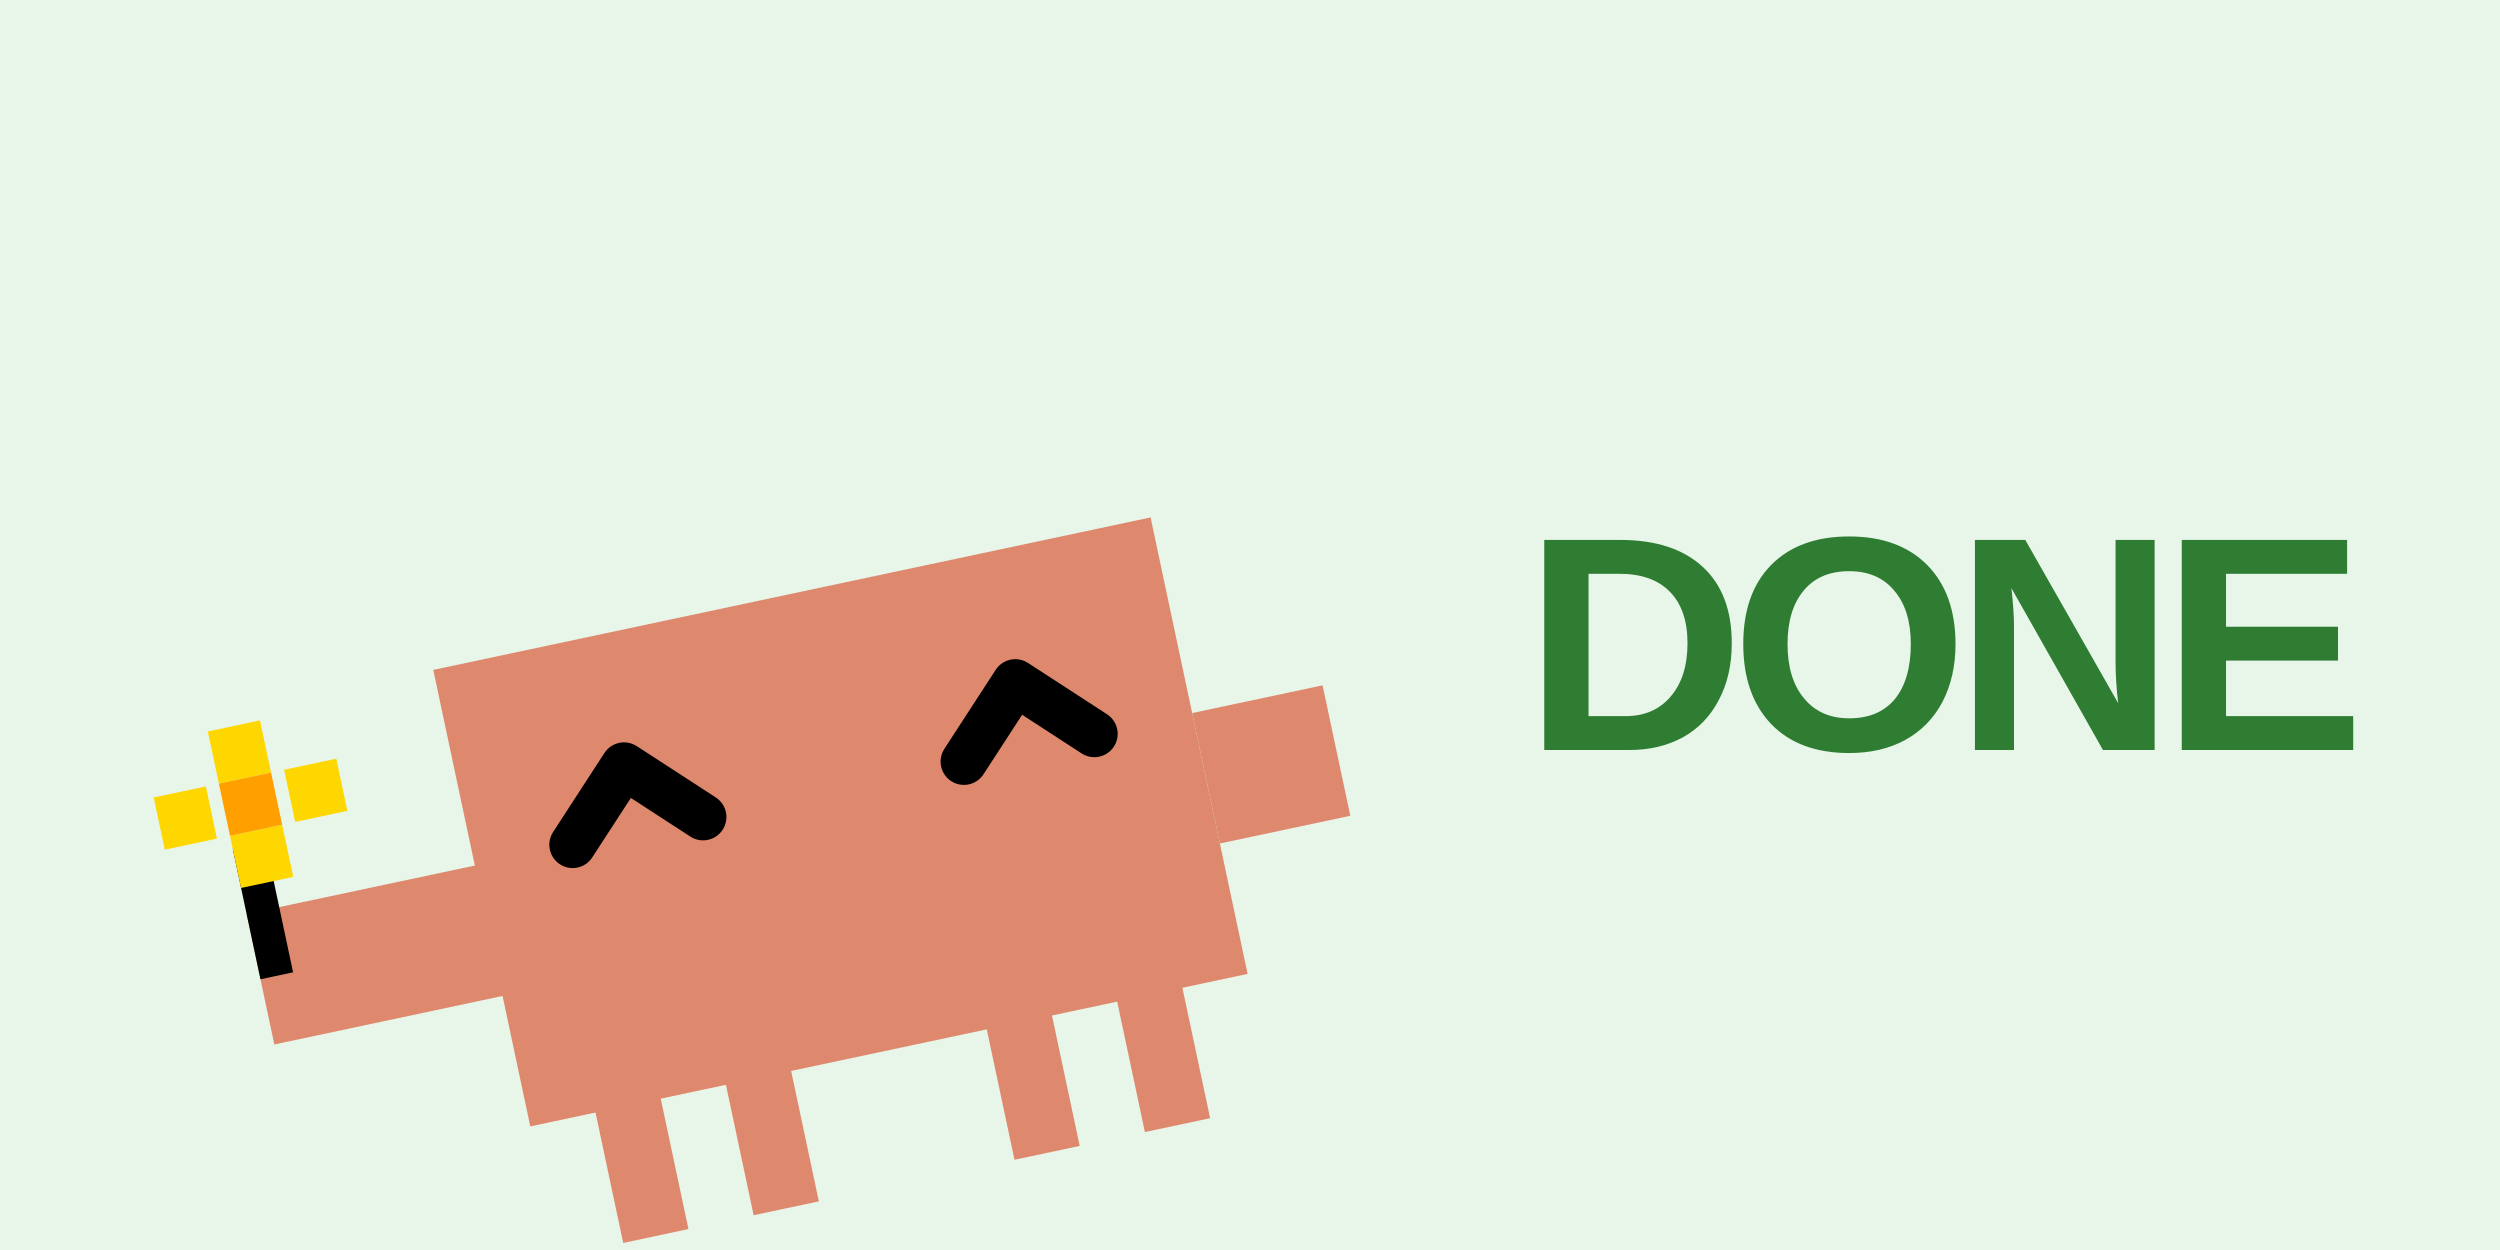
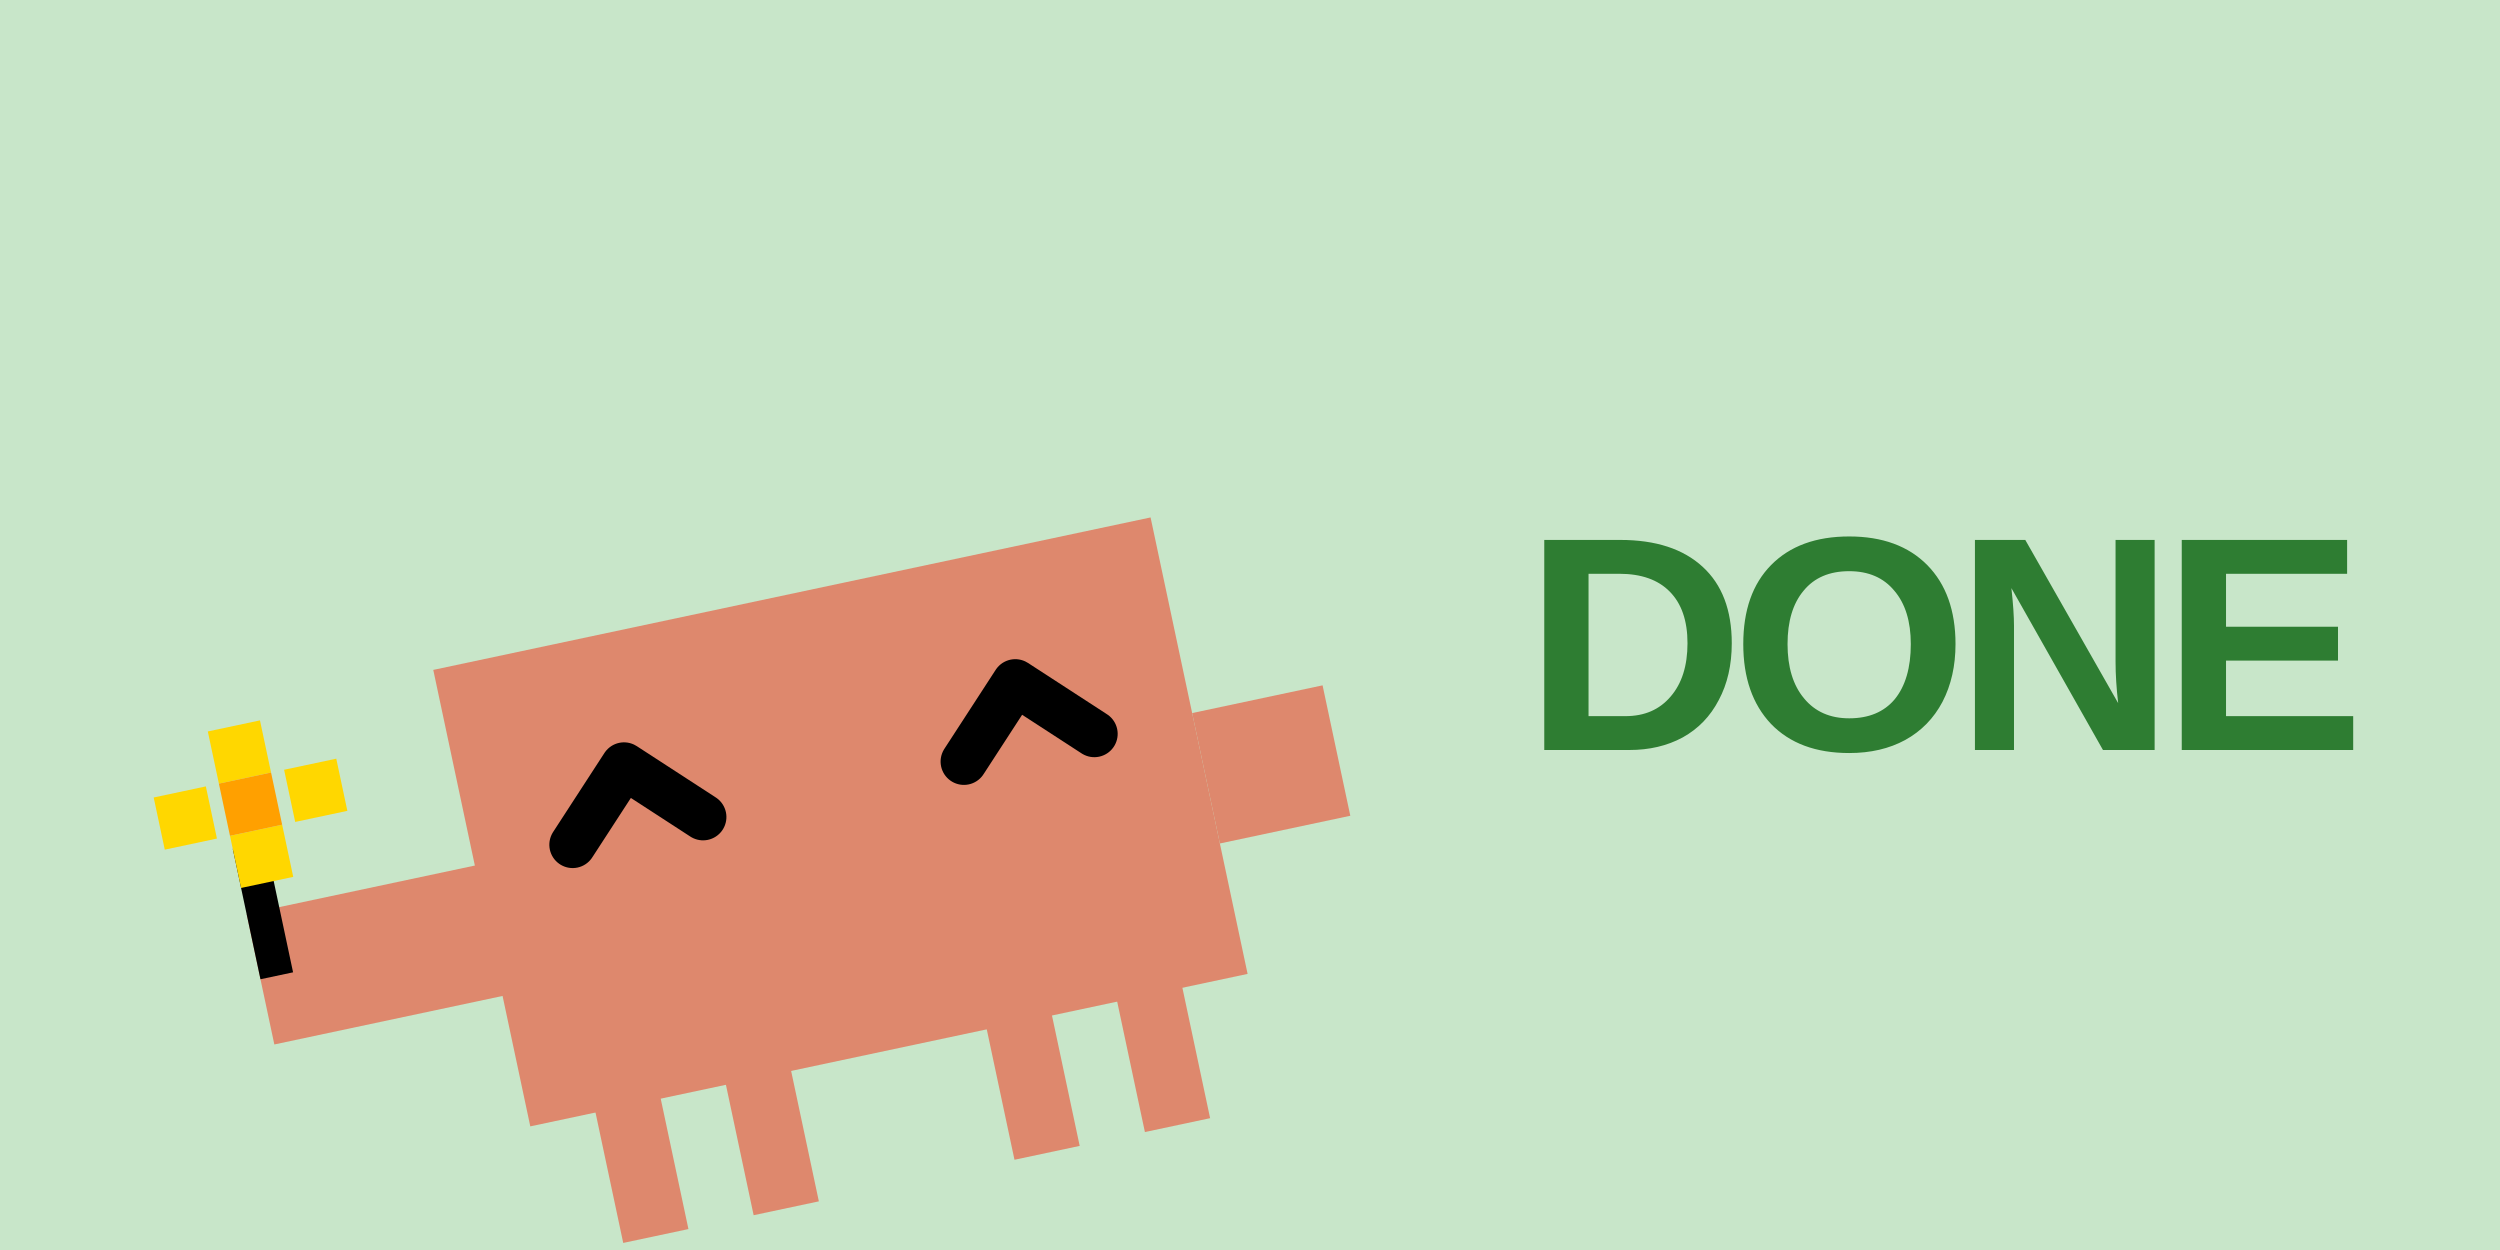
<svg xmlns="http://www.w3.org/2000/svg" viewBox="-15 -25 90 45">
  <defs>
    <style>
      .breathe-anim {
        transform-origin: 7.5px 13px;
        animation: breathe 3.2s infinite ease-in-out;
      }

      /* 开心挥手——快速来回挥 */
      .arm-happy {
        transform-origin: 2px 9px;
        animation: arm-happy-wave 0.4s infinite alternate ease-in-out;
      }

      /* ^^ 开心眯眼，偶尔完整眨一下 */
      .eyes-happy-blink {
        transform-origin: 7.5px 9px;
        animation: happy-blink 3s infinite ease-in-out;
      }

      /* 像素闪光：中心 + 4 个外围十字，各自错开闪烁 */
      .spark-center {
        opacity: 0;
        animation: flash-center 1.5s infinite step-end;
        animation-delay: var(--delay, 0s);
      }
      .spark-outer {
        opacity: 0;
        animation: flash-outer 1.5s infinite step-end;
        animation-delay: var(--delay, 0s);
      }

      /* DONE 标签：和其他状态一致的呼吸式闪烁 */
      .done-label {
        animation: done-pulse 3.2s ease-in-out infinite;
        transform-origin: 55px 0px;
      }

      @keyframes breathe {
        0%, 100% { transform: scale(1, 1) translate(0, 0); }
        50% { transform: scale(1.02, 0.98) translate(0, 0.5px); }
      }
      @keyframes arm-happy-wave {
        0% { transform: rotate(22deg); }
        100% { transform: rotate(-8deg); }
      }
      @keyframes happy-blink {
        0%, 12%, 30%, 42%, 100% { transform: scaleY(1); }
        6%  { transform: scaleY(0.1); }
        36% { transform: scaleY(0.1); }
      }
      @keyframes flash-center {
        0%   { opacity: 0; }
        10%  { opacity: 1; }
        30%  { opacity: 0; }
        100% { opacity: 0; }
      }
      @keyframes flash-outer {
        0%   { opacity: 0; }
        20%  { opacity: 1; }
        40%  { opacity: 0; }
        100% { opacity: 0; }
      }
      @keyframes done-pulse {
        0%, 100% { opacity: 1.0; }
        50%      { opacity: 0.65; }
      }
    </style>
    <g id="px-sparkle">
      <rect class="spark-center" x="-0.5" y="-0.5" width="1" height="1" />
      <path class="spark-outer" d="M -0.5,-1.5 h1 v1 h-1 z                                    M -0.5,0.5 h1 v1 h-1 z                                    M -1.5,-0.5 h1 v1 h-1 z                                    M 0.5,-0.5 h1 v1 h-1 z" />
    </g>
  </defs>
-   <rect x="-15" y="-25" width="90" height="45" fill="#E8F5E9" />
+   <rect x="-15" y="-25" width="90" height="45" fill="#C8E6C9" />
  <g transform="translate(0, -18.5) scale(2.4)">
    <g transform="rotate(-12, 7.5, 15)">
      <g fill="#DE886D">
        <rect x="3" y="11" width="1" height="4" />
        <rect x="5" y="11" width="1" height="4" />
        <rect x="9" y="11" width="1" height="4" />
        <rect x="11" y="11" width="1" height="4" />
      </g>
      <g id="body-js">
        <g class="breathe-anim">
          <rect x="2" y="6" width="11" height="7" fill="#DE886D" />
          <g class="arm-happy">
            <rect x="-1.5" y="9" width="4.5" height="2" fill="#DE886D" />
            <rect x="-1.5" y="8" width="0.5" height="2" fill="#000000" />
            <rect x="-2.5" y="7" width="0.8" height="0.8" fill="#FFD700" />
            <rect x="-0.5" y="7" width="0.8" height="0.8" fill="#FFD700" />
            <rect x="-1.5" y="6.2" width="0.8" height="0.8" fill="#FFD700" />
            <rect x="-1.5" y="7.8" width="0.8" height="0.8" fill="#FFD700" />
            <rect x="-1.5" y="7" width="0.8" height="0.8" fill="#FFA000" />
          </g>
          <rect x="13" y="9" width="2" height="2" fill="#DE886D" />
          <g class="eyes-happy-blink">
            <g fill="none" stroke="#000000" stroke-width="0.7" stroke-linecap="round" stroke-linejoin="round">
              <polyline points="3.5,9 4.5,8 5.5,9" />
              <polyline points="9.5,9 10.5,8 11.5,9" />
            </g>
          </g>
        </g>
      </g>
    </g>
    <use href="#px-sparkle" x="-3" y="0" fill="#FFD700" style="--delay: 0s" />
    <use href="#px-sparkle" x="-6" y="6" fill="#FFA000" style="--delay: 0.4s" />
    <use href="#px-sparkle" x="7.5" y="-1" fill="#FFF59D" style="--delay: 0.8s" />
  </g>
  <g class="done-label">
    <text x="55" y="2" text-anchor="middle" font-family="'Söhne', 'Helvetica Neue', Arial, sans-serif" font-size="11" font-weight="900" fill="#2E7D32" letter-spacing="-0.5">DONE</text>
  </g>
</svg>
